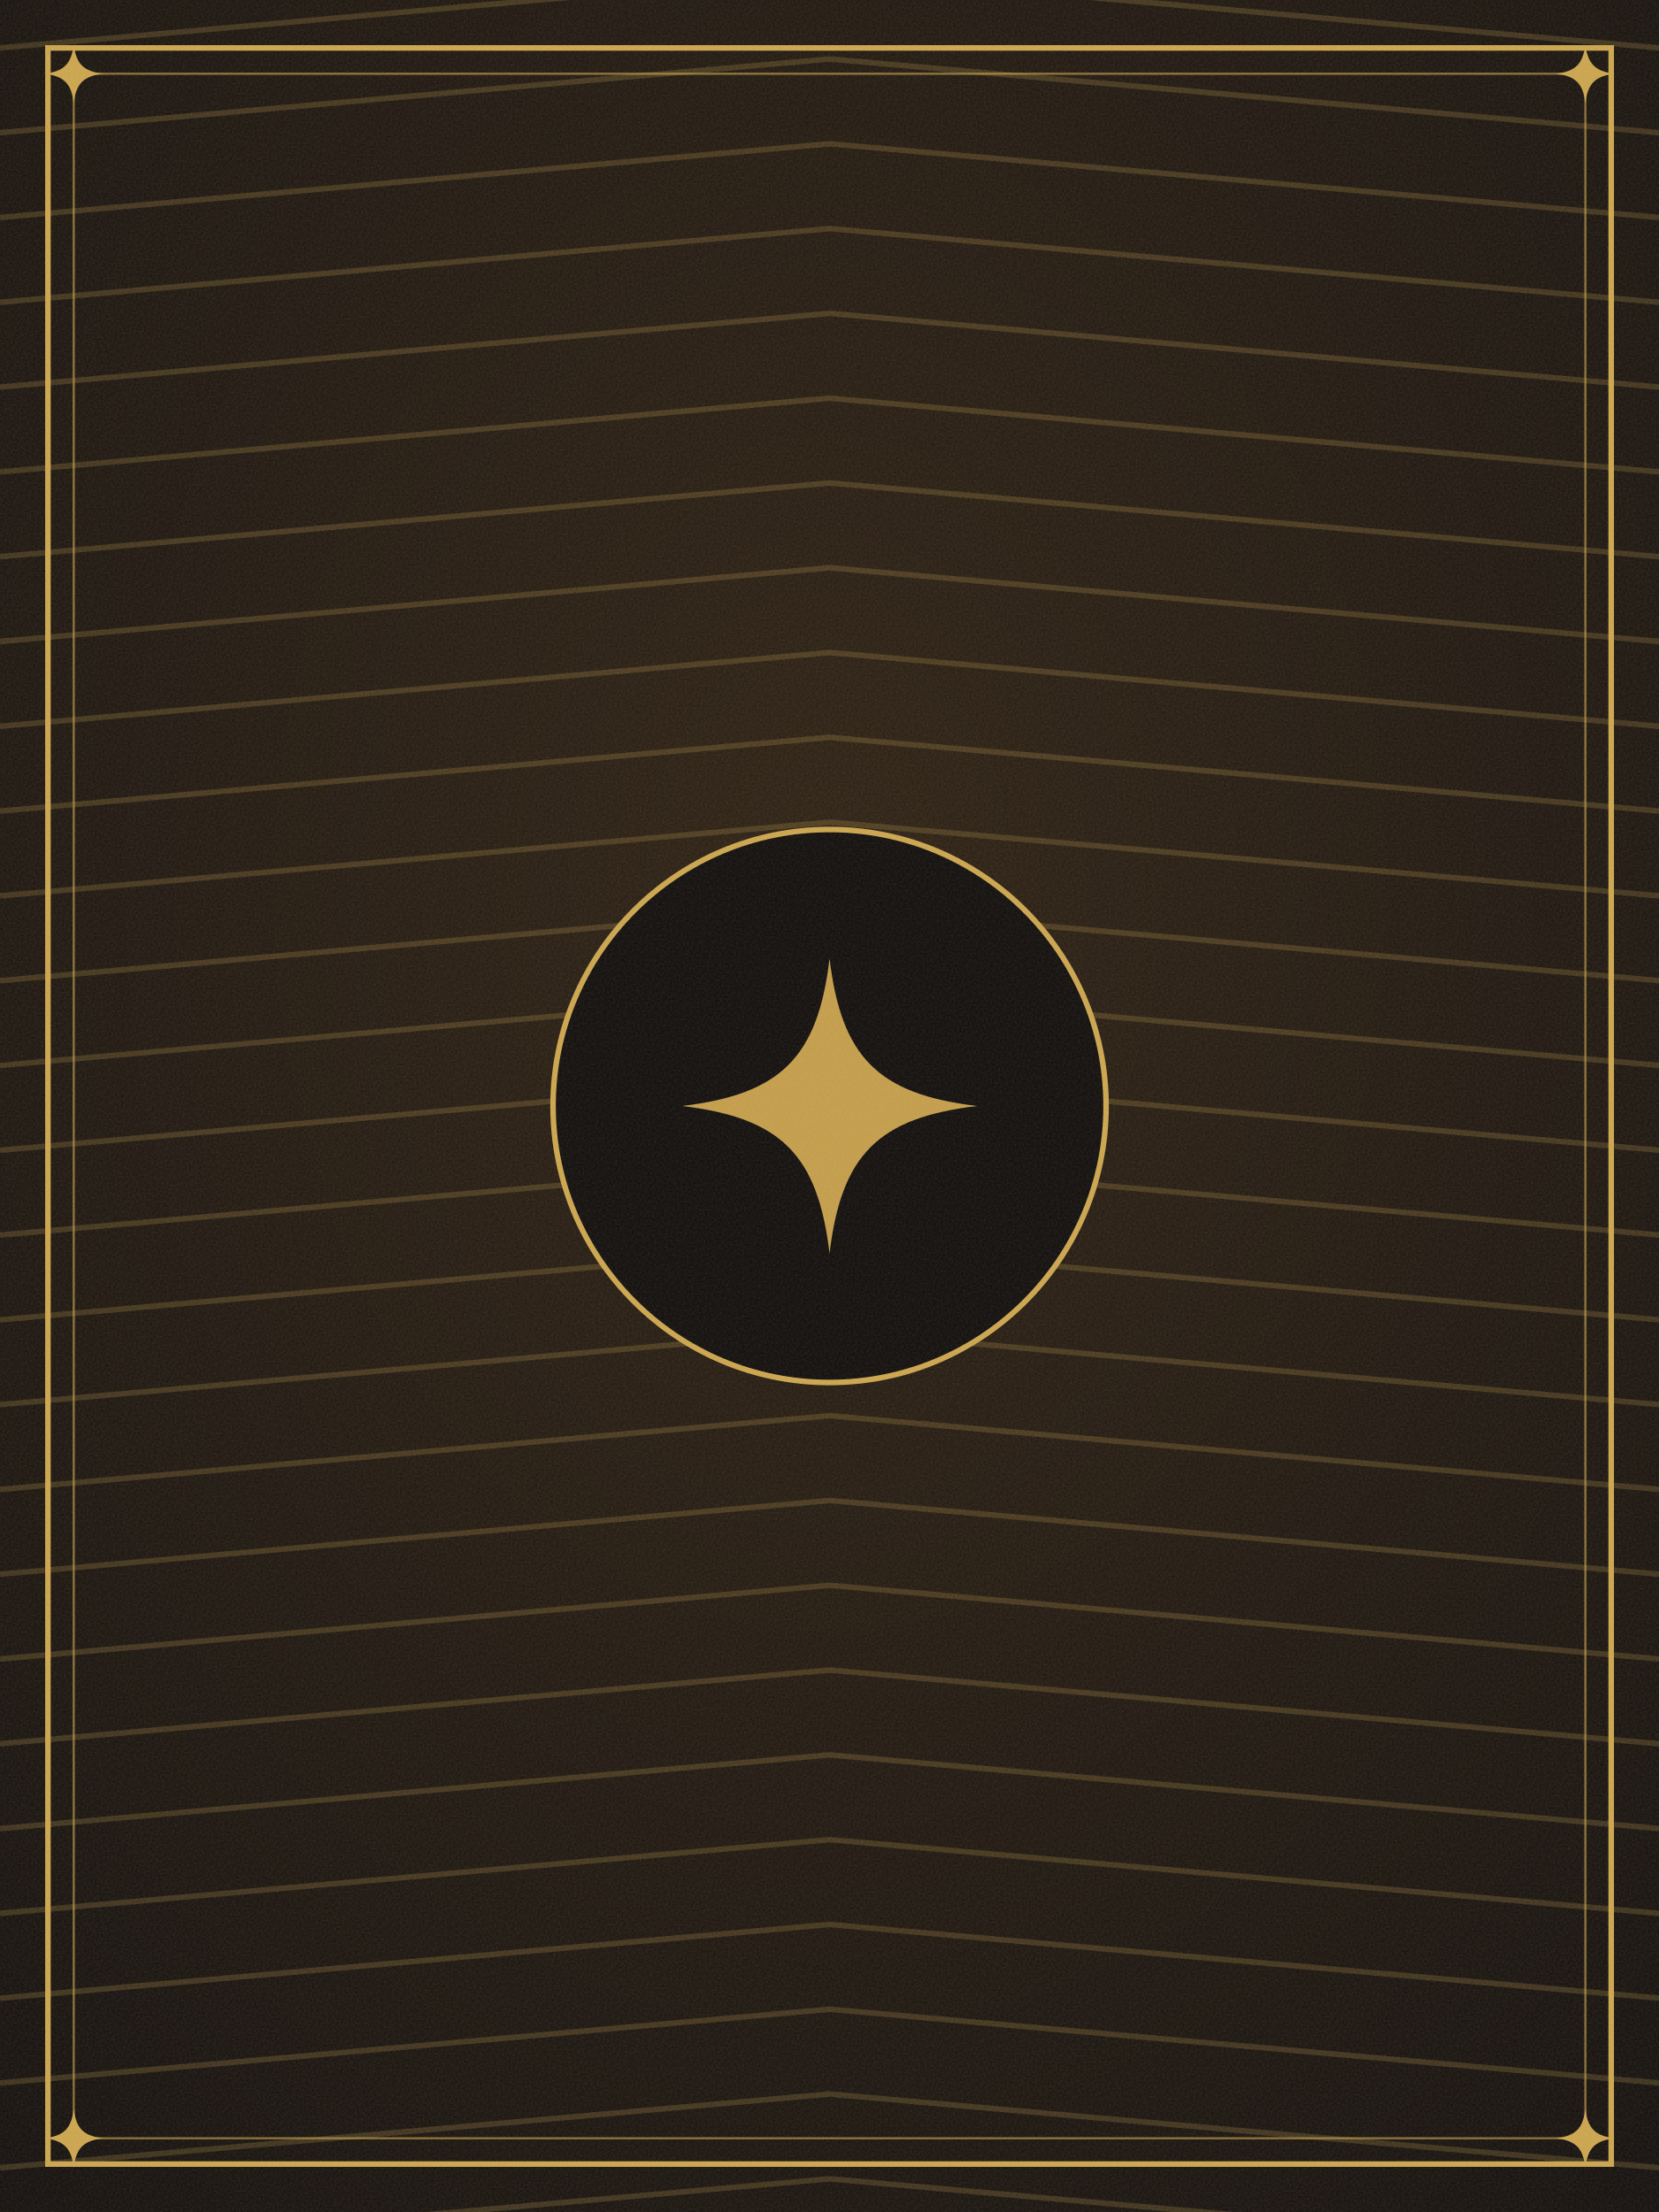
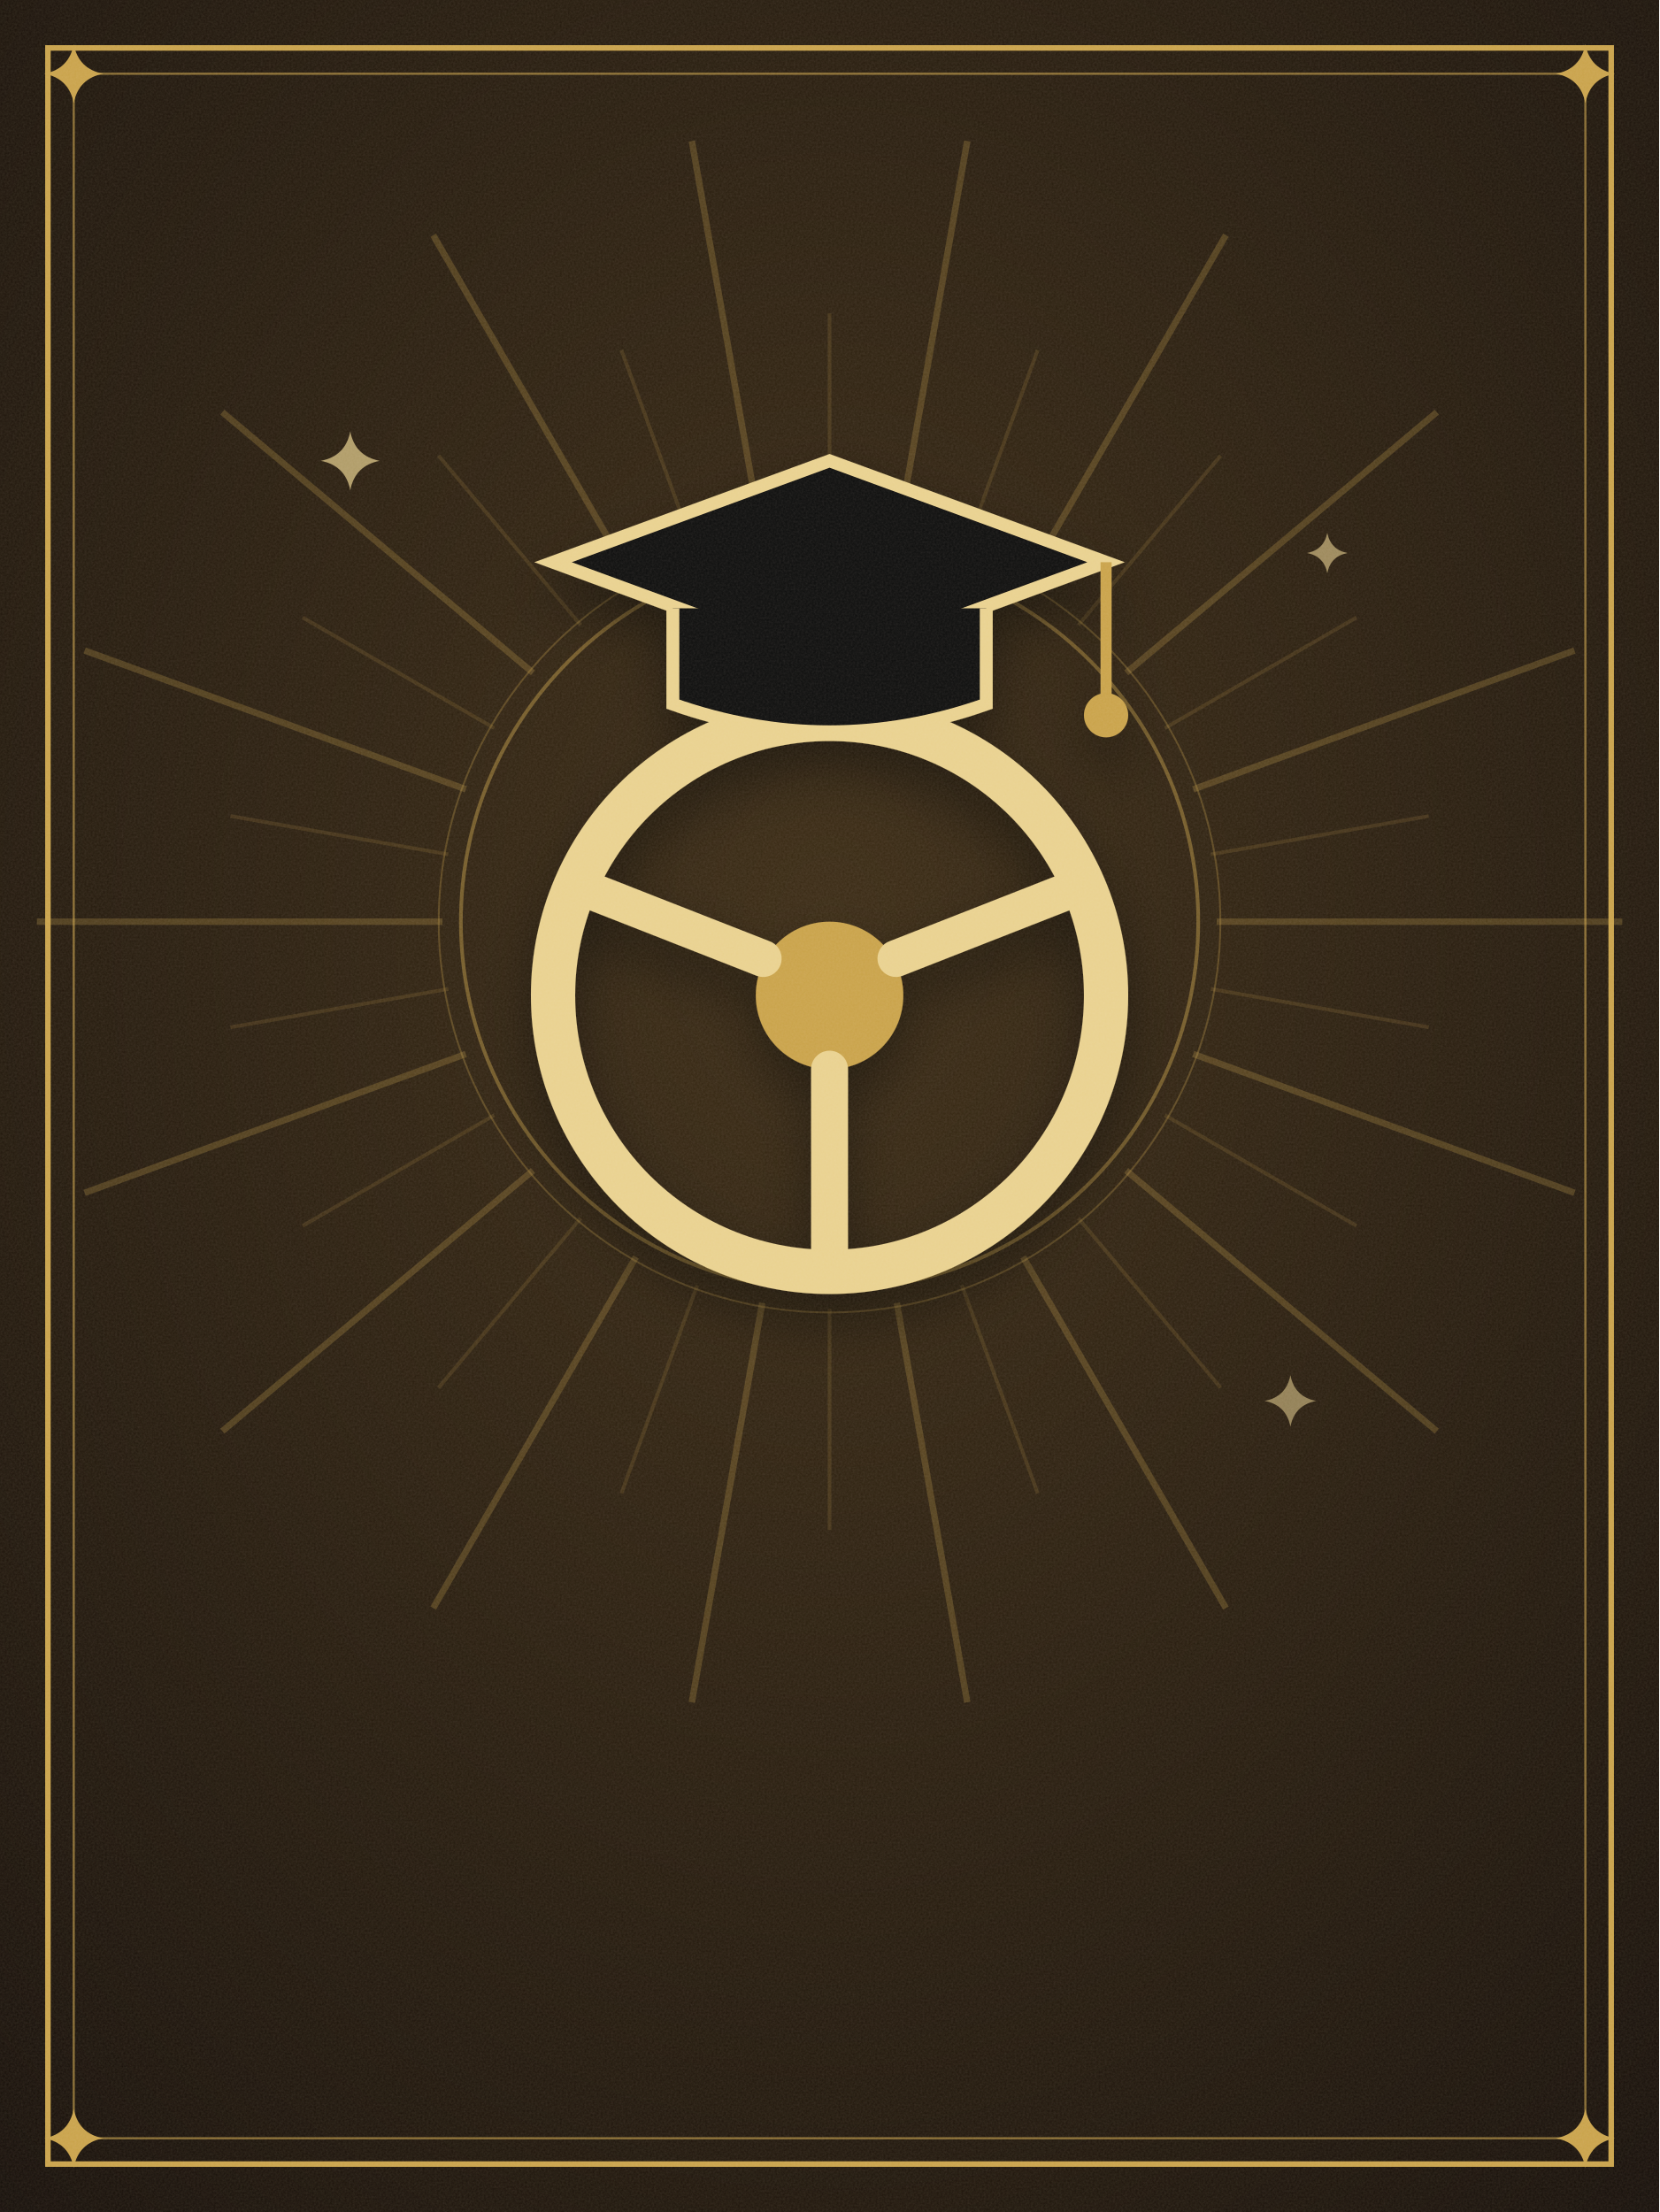
<svg xmlns="http://www.w3.org/2000/svg" viewBox="0 0 900 1200" width="900" height="1200">
  <defs>
-     <radialGradient id="g" cx=".5" cy=".4" r=".85">
-       <stop offset="0" stop-color="#2a1d10" />
-       <stop offset="1" stop-color="#0d0a09" />
+     <radialGradient id="g" cx=".5" cy=".42" r=".8">
+       <stop offset="0" stop-color="#3a2a14" />
+       <stop offset="1" stop-color="#140d08" />
    </radialGradient>
+     <filter id="shadow" x="-20%" y="-20%" width="140%" height="140%">
+       <feDropShadow dx="0" dy="14" stdDeviation="14" flood-color="#000" flood-opacity=".45" />
+     </filter>
    <filter id="n">
      <feTurbulence type="fractalNoise" baseFrequency=".9" numOctaves="3" stitchTiles="stitch" />
-       <feColorMatrix values="0 0 0 0 1 0 0 0 0 .9 0 0 0 0 .75 0 0 0 .12 0" />
+       <feColorMatrix values="0 0 0 0 1 0 0 0 0 .9 0 0 0 0 .75 0 0 0 .1 0" />
    </filter>
  </defs>
  <rect width="900" height="1200" fill="url(#g)" />
-   <path d="M0 -20 L450 -60 L900 -20" fill="none" stroke="#c9a24a" stroke-width="3" opacity=".22" />
-   <path d="M0 26 L450 -14 L900 26" fill="none" stroke="#c9a24a" stroke-width="3" opacity=".22" />
-   <path d="M0 72 L450 32 L900 72" fill="none" stroke="#c9a24a" stroke-width="3" opacity=".22" />
-   <path d="M0 118 L450 78 L900 118" fill="none" stroke="#c9a24a" stroke-width="3" opacity=".22" />
-   <path d="M0 164 L450 124 L900 164" fill="none" stroke="#c9a24a" stroke-width="3" opacity=".22" />
-   <path d="M0 210 L450 170 L900 210" fill="none" stroke="#c9a24a" stroke-width="3" opacity=".22" />
-   <path d="M0 256 L450 216 L900 256" fill="none" stroke="#c9a24a" stroke-width="3" opacity=".22" />
-   <path d="M0 302 L450 262 L900 302" fill="none" stroke="#c9a24a" stroke-width="3" opacity=".22" />
-   <path d="M0 348 L450 308 L900 348" fill="none" stroke="#c9a24a" stroke-width="3" opacity=".22" />
-   <path d="M0 394 L450 354 L900 394" fill="none" stroke="#c9a24a" stroke-width="3" opacity=".22" />
-   <path d="M0 440 L450 400 L900 440" fill="none" stroke="#c9a24a" stroke-width="3" opacity=".22" />
-   <path d="M0 486 L450 446 L900 486" fill="none" stroke="#c9a24a" stroke-width="3" opacity=".22" />
-   <path d="M0 532 L450 492 L900 532" fill="none" stroke="#c9a24a" stroke-width="3" opacity=".22" />
-   <path d="M0 578 L450 538 L900 578" fill="none" stroke="#c9a24a" stroke-width="3" opacity=".22" />
-   <path d="M0 624 L450 584 L900 624" fill="none" stroke="#c9a24a" stroke-width="3" opacity=".22" />
-   <path d="M0 670 L450 630 L900 670" fill="none" stroke="#c9a24a" stroke-width="3" opacity=".22" />
-   <path d="M0 716 L450 676 L900 716" fill="none" stroke="#c9a24a" stroke-width="3" opacity=".22" />
-   <path d="M0 762 L450 722 L900 762" fill="none" stroke="#c9a24a" stroke-width="3" opacity=".22" />
-   <path d="M0 808 L450 768 L900 808" fill="none" stroke="#c9a24a" stroke-width="3" opacity=".22" />
-   <path d="M0 854 L450 814 L900 854" fill="none" stroke="#c9a24a" stroke-width="3" opacity=".22" />
-   <path d="M0 900 L450 860 L900 900" fill="none" stroke="#c9a24a" stroke-width="3" opacity=".22" />
-   <path d="M0 946 L450 906 L900 946" fill="none" stroke="#c9a24a" stroke-width="3" opacity=".22" />
-   <path d="M0 992 L450 952 L900 992" fill="none" stroke="#c9a24a" stroke-width="3" opacity=".22" />
-   <path d="M0 1038 L450 998 L900 1038" fill="none" stroke="#c9a24a" stroke-width="3" opacity=".22" />
-   <path d="M0 1084 L450 1044 L900 1084" fill="none" stroke="#c9a24a" stroke-width="3" opacity=".22" />
-   <path d="M0 1130 L450 1090 L900 1130" fill="none" stroke="#c9a24a" stroke-width="3" opacity=".22" />
-   <path d="M0 1176 L450 1136 L900 1176" fill="none" stroke="#c9a24a" stroke-width="3" opacity=".22" />
-   <path d="M0 1222 L450 1182 L900 1222" fill="none" stroke="#c9a24a" stroke-width="3" opacity=".22" />
-   <path d="M0 1268 L450 1228 L900 1268" fill="none" stroke="#c9a24a" stroke-width="3" opacity=".22" />
-   <circle cx="450" cy="600" r="150" fill="#0d0a09" stroke="#c9a24a" stroke-width="3" />
-   <path d="M450 520 C456.4 573.6 476.4 593.6 530 600 C476.4 606.4 456.4 626.4 450 680 C443.6 626.4 423.6 606.4 370 600 C423.6 593.6 443.6 573.6 450 520 Z" fill="#c9a24a" opacity="0.95" />
+   <line x1="660.0" y1="500.0" x2="880.0" y2="500.0" stroke="#c9a24a" stroke-width="3.5" opacity="0.26" />
+   <line x1="656.8" y1="536.5" x2="775.0" y2="557.3" stroke="#c9a24a" stroke-width="2" opacity="0.16" />
+   <line x1="647.3" y1="571.8" x2="854.1" y2="647.1" stroke="#c9a24a" stroke-width="3.5" opacity="0.26" />
+   <line x1="631.9" y1="605.0" x2="735.8" y2="665.0" stroke="#c9a24a" stroke-width="2" opacity="0.16" />
+   <line x1="610.9" y1="635.0" x2="779.4" y2="776.4" stroke="#c9a24a" stroke-width="3.5" opacity="0.26" />
+   <line x1="585.0" y1="660.9" x2="662.1" y2="752.8" stroke="#c9a24a" stroke-width="2" opacity="0.16" />
+   <line x1="555.0" y1="681.9" x2="665.0" y2="872.4" stroke="#c9a24a" stroke-width="3.5" opacity="0.26" />
+   <line x1="521.8" y1="697.3" x2="562.9" y2="810.1" stroke="#c9a24a" stroke-width="2" opacity="0.16" />
+   <line x1="486.5" y1="706.8" x2="524.7" y2="923.5" stroke="#c9a24a" stroke-width="3.5" opacity="0.26" />
+   <line x1="450.0" y1="710.0" x2="450.0" y2="830.0" stroke="#c9a24a" stroke-width="2" opacity="0.16" />
+   <line x1="413.5" y1="706.8" x2="375.3" y2="923.5" stroke="#c9a24a" stroke-width="3.5" opacity="0.26" />
+   <line x1="378.2" y1="697.3" x2="337.1" y2="810.1" stroke="#c9a24a" stroke-width="2" opacity="0.16" />
+   <line x1="345.0" y1="681.9" x2="235.0" y2="872.4" stroke="#c9a24a" stroke-width="3.5" opacity="0.26" />
+   <line x1="315.0" y1="660.9" x2="237.9" y2="752.8" stroke="#c9a24a" stroke-width="2" opacity="0.16" />
+   <line x1="289.1" y1="635.0" x2="120.6" y2="776.4" stroke="#c9a24a" stroke-width="3.5" opacity="0.26" />
+   <line x1="268.1" y1="605.0" x2="164.2" y2="665.0" stroke="#c9a24a" stroke-width="2" opacity="0.16" />
+   <line x1="252.7" y1="571.8" x2="45.9" y2="647.1" stroke="#c9a24a" stroke-width="3.5" opacity="0.26" />
+   <line x1="243.2" y1="536.5" x2="125.0" y2="557.3" stroke="#c9a24a" stroke-width="2" opacity="0.16" />
+   <line x1="240.0" y1="500.0" x2="20.0" y2="500.0" stroke="#c9a24a" stroke-width="3.5" opacity="0.26" />
+   <line x1="243.2" y1="463.5" x2="125.0" y2="442.7" stroke="#c9a24a" stroke-width="2" opacity="0.16" />
+   <line x1="252.7" y1="428.2" x2="45.9" y2="352.9" stroke="#c9a24a" stroke-width="3.5" opacity="0.26" />
+   <line x1="268.1" y1="395.0" x2="164.2" y2="335.0" stroke="#c9a24a" stroke-width="2" opacity="0.16" />
+   <line x1="289.1" y1="365.0" x2="120.6" y2="223.6" stroke="#c9a24a" stroke-width="3.5" opacity="0.26" />
+   <line x1="315.0" y1="339.1" x2="237.9" y2="247.2" stroke="#c9a24a" stroke-width="2" opacity="0.16" />
+   <line x1="345.0" y1="318.1" x2="235.0" y2="127.6" stroke="#c9a24a" stroke-width="3.5" opacity="0.26" />
+   <line x1="378.2" y1="302.7" x2="337.1" y2="189.9" stroke="#c9a24a" stroke-width="2" opacity="0.16" />
+   <line x1="413.5" y1="293.2" x2="375.3" y2="76.5" stroke="#c9a24a" stroke-width="3.5" opacity="0.26" />
+   <line x1="450.0" y1="290.0" x2="450.0" y2="170.0" stroke="#c9a24a" stroke-width="2" opacity="0.16" />
+   <line x1="486.5" y1="293.2" x2="524.7" y2="76.5" stroke="#c9a24a" stroke-width="3.5" opacity="0.26" />
+   <line x1="521.8" y1="302.7" x2="562.9" y2="189.9" stroke="#c9a24a" stroke-width="2" opacity="0.16" />
+   <line x1="555.0" y1="318.1" x2="665.0" y2="127.6" stroke="#c9a24a" stroke-width="3.5" opacity="0.26" />
+   <line x1="585.0" y1="339.1" x2="662.1" y2="247.2" stroke="#c9a24a" stroke-width="2" opacity="0.16" />
+   <line x1="610.9" y1="365.0" x2="779.4" y2="223.6" stroke="#c9a24a" stroke-width="3.5" opacity="0.26" />
+   <line x1="631.9" y1="395.0" x2="735.8" y2="335.0" stroke="#c9a24a" stroke-width="2" opacity="0.16" />
+   <line x1="647.3" y1="428.2" x2="854.1" y2="352.9" stroke="#c9a24a" stroke-width="3.5" opacity="0.26" />
+   <line x1="656.8" y1="463.5" x2="775.0" y2="442.7" stroke="#c9a24a" stroke-width="2" opacity="0.16" />
+   <circle cx="450" cy="500" r="200" fill="none" stroke="#c9a24a" stroke-width="2" opacity=".45" />
+   <circle cx="450" cy="500" r="212" fill="none" stroke="#c9a24a" stroke-width="1" opacity=".3" />
+   <g filter="url(#shadow)">
+     <circle cx="450" cy="540" r="150" fill="none" stroke="#e9d18f" stroke-width="24" />
+     <circle cx="450" cy="540" r="40" fill="#c9a24a" />
+     <path d="M450 580V678M414 520L312 480M486 520L588 480" stroke="#e9d18f" stroke-width="20" stroke-linecap="round" />
+     <path d="M450 250L600 305L450 360L300 305Z" fill="#0d0a09" stroke="#e9d18f" stroke-width="7" />
+     <path d="M365 330V382Q450 412 535 382V330" fill="#0d0a09" stroke="#e9d18f" stroke-width="7" />
+     <path d="M600 305V380" stroke="#c9a24a" stroke-width="6" />
+     <circle cx="600" cy="388" r="12" fill="#c9a24a" />
+   </g>
+   <path d="M190 234Q192.56 247.44 206 250Q192.56 252.56 190 266Q187.44 252.56 174 250Q187.44 247.44 190 234Z" fill="#e9d18f" opacity="0.7" />
+   <path d="M720 289Q721.76 298.24 731 300Q721.76 301.76 720 311Q718.24 301.76 709 300Q718.24 298.24 720 289Z" fill="#e9d18f" opacity="0.6" />
+   <path d="M700 746Q702.24 757.76 714 760Q702.24 762.24 700 774Q697.76 762.24 686 760Q697.76 757.76 700 746Z" fill="#e9d18f" opacity="0.55" />
  <rect x="26" y="26" width="848" height="1148" fill="none" stroke="#c9a24a" stroke-width="3" />
  <rect x="40" y="40" width="820" height="1120" fill="none" stroke="#c9a24a" stroke-width="1.2" opacity=".6" />
-   <path d="M40 24 C41.28 34.72 45.28 38.72 56 40 C45.28 41.28 41.28 45.28 40 56 C38.72 45.28 34.72 41.28 24 40 C34.72 38.72 38.72 34.72 40 24 Z" fill="#c9a24a" opacity="1" />
-   <path d="M860 24 C861.28 34.72 865.28 38.72 876 40 C865.28 41.28 861.28 45.28 860 56 C858.72 45.28 854.72 41.28 844 40 C854.72 38.72 858.72 34.72 860 24 Z" fill="#c9a24a" opacity="1" />
-   <path d="M40 1144 C41.28 1154.72 45.28 1158.72 56 1160 C45.28 1161.28 41.28 1165.28 40 1176 C38.72 1165.28 34.72 1161.28 24 1160 C34.72 1158.72 38.72 1154.72 40 1144 Z" fill="#c9a24a" opacity="1" />
-   <path d="M860 1144 C861.28 1154.72 865.28 1158.72 876 1160 C865.28 1161.28 861.28 1165.28 860 1176 C858.72 1165.28 854.72 1161.28 844 1160 C854.72 1158.72 858.72 1154.72 860 1144 Z" fill="#c9a24a" opacity="1" />
+   <path d="M40 24Q42.56 37.44 56 40Q42.56 42.56 40 56Q37.44 42.56 24 40Q37.44 37.44 40 24Z" fill="#c9a24a" opacity="1" />
+   <path d="M860 24Q862.56 37.44 876 40Q862.56 42.56 860 56Q857.44 42.56 844 40Q857.44 37.44 860 24Z" fill="#c9a24a" opacity="1" />
+   <path d="M40 1144Q42.56 1157.44 56 1160Q42.56 1162.56 40 1176Q37.44 1162.56 24 1160Q37.44 1157.44 40 1144Z" fill="#c9a24a" opacity="1" />
+   <path d="M860 1144Q862.56 1157.44 876 1160Q862.56 1162.56 860 1176Q857.44 1162.56 844 1160Q857.44 1157.44 860 1144Z" fill="#c9a24a" opacity="1" />
  <rect width="900" height="1200" filter="url(#n)" />
</svg>
